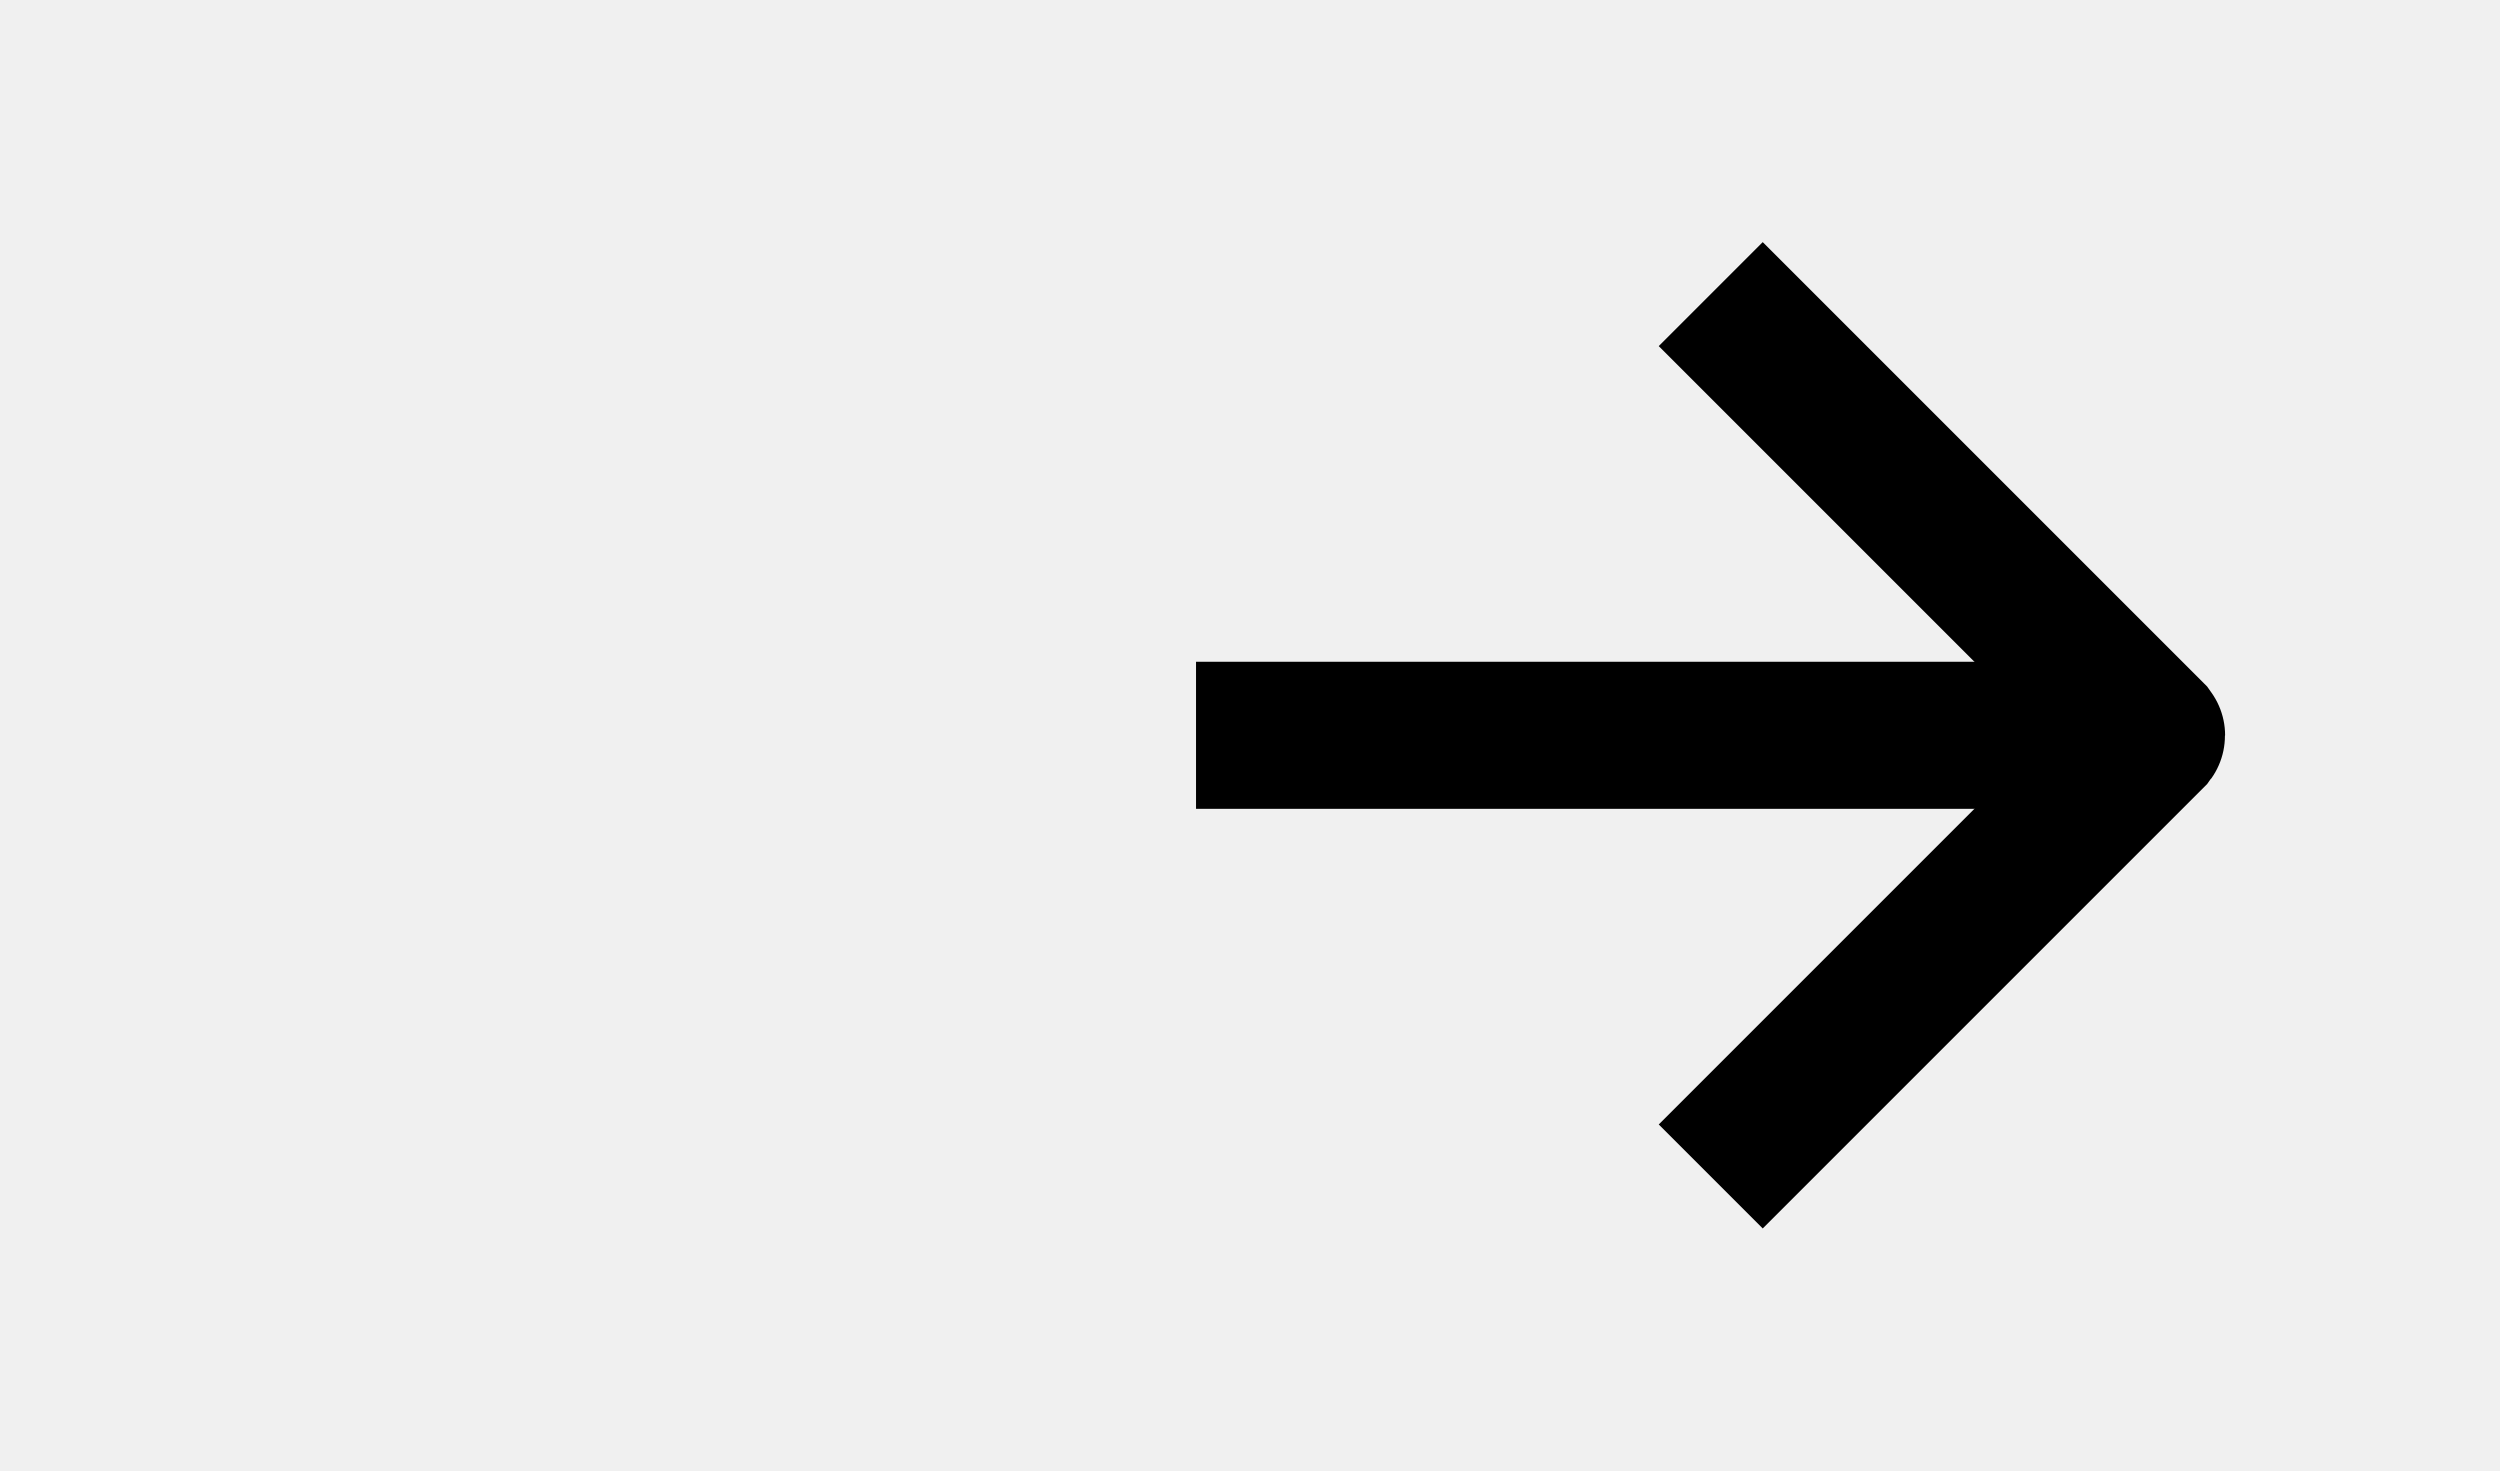
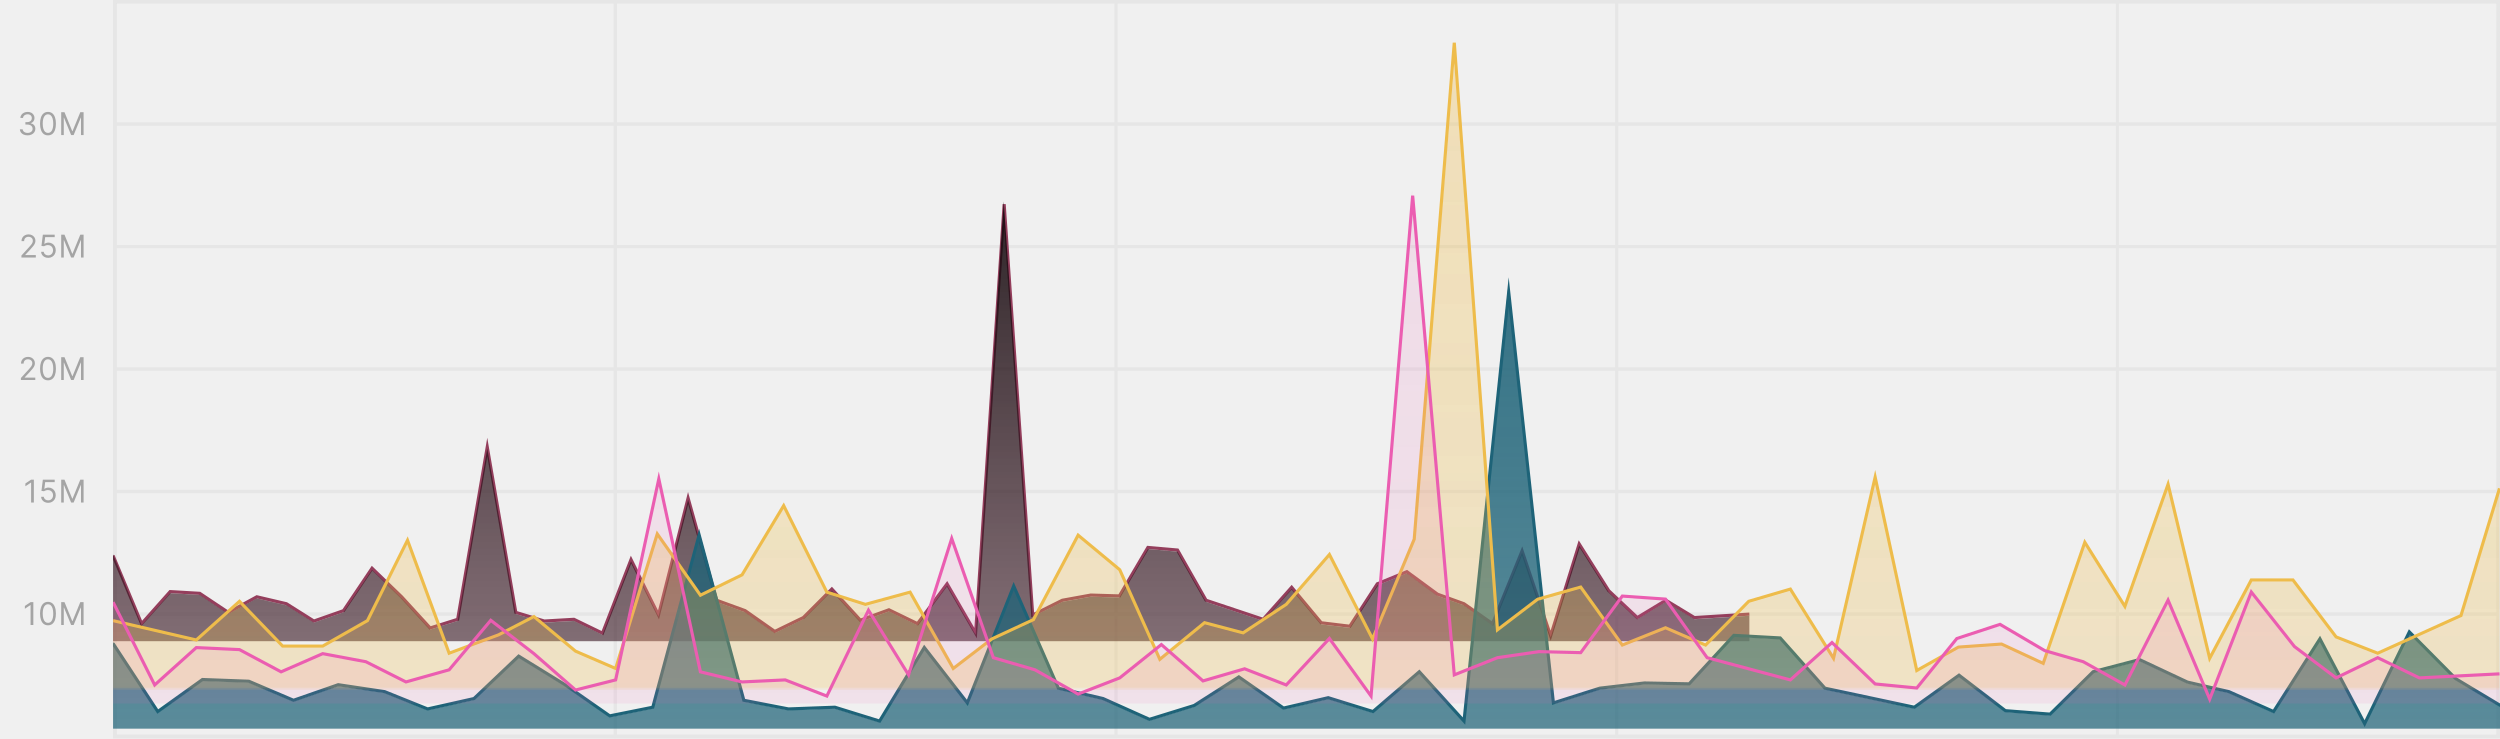
- <svg xmlns="http://www.w3.org/2000/svg" width="34" height="20" viewBox="0 0 34 20" fill="none">
-   <g clip-path="url(#clip0_145_475)">
-     <path d="M23.266 16L29.259 10.007C29.262 10.003 29.262 9.997 29.259 9.993L23.266 4" stroke="black" stroke-width="2" />
-     <path d="M16.266 10H29.266" stroke="black" stroke-width="2" />
+ <svg xmlns="http://www.w3.org/2000/svg" width="796" height="235" viewBox="0 0 796 235" fill="none">
+   <g clip-path="url(#clip0_213_152)">
+     <path d="M8.797 43.099C8.328 43.099 7.91 43.019 7.543 42.858C7.178 42.697 6.888 42.473 6.673 42.187C6.46 41.898 6.344 41.563 6.325 41.182H7.22C7.239 41.416 7.319 41.619 7.461 41.789C7.603 41.957 7.789 42.087 8.019 42.18C8.248 42.272 8.503 42.318 8.782 42.318C9.095 42.318 9.372 42.264 9.613 42.155C9.855 42.046 10.044 41.894 10.181 41.7C10.319 41.506 10.387 41.281 10.387 41.026C10.387 40.758 10.321 40.523 10.189 40.319C10.056 40.113 9.862 39.952 9.606 39.836C9.351 39.72 9.038 39.662 8.669 39.662H8.086V38.881H8.669C8.958 38.881 9.211 38.829 9.429 38.724C9.649 38.62 9.82 38.474 9.944 38.284C10.069 38.095 10.132 37.872 10.132 37.617C10.132 37.37 10.077 37.156 9.968 36.974C9.86 36.791 9.706 36.649 9.507 36.548C9.31 36.446 9.078 36.395 8.811 36.395C8.56 36.395 8.323 36.441 8.101 36.533C7.88 36.623 7.7 36.755 7.561 36.928C7.421 37.098 7.345 37.304 7.333 37.545H6.481C6.495 37.164 6.61 36.831 6.826 36.544C7.041 36.255 7.323 36.03 7.671 35.869C8.021 35.708 8.406 35.628 8.825 35.628C9.275 35.628 9.661 35.719 9.983 35.901C10.305 36.081 10.552 36.319 10.725 36.615C10.898 36.911 10.984 37.231 10.984 37.574C10.984 37.983 10.876 38.333 10.661 38.621C10.448 38.91 10.158 39.11 9.791 39.222V39.278C10.25 39.354 10.609 39.55 10.867 39.864C11.125 40.177 11.254 40.564 11.254 41.026C11.254 41.421 11.146 41.776 10.931 42.091C10.718 42.403 10.427 42.65 10.057 42.83C9.688 43.01 9.268 43.099 8.797 43.099ZM15.278 43.099C14.743 43.099 14.288 42.954 13.911 42.663C13.535 42.369 13.247 41.944 13.048 41.388C12.85 40.829 12.75 40.154 12.75 39.364C12.75 38.578 12.85 37.907 13.048 37.35C13.25 36.791 13.539 36.365 13.915 36.072C14.294 35.776 14.748 35.628 15.278 35.628C15.809 35.628 16.262 35.776 16.639 36.072C17.017 36.365 17.306 36.791 17.505 37.35C17.706 37.907 17.807 38.578 17.807 39.364C17.807 40.154 17.707 40.829 17.509 41.388C17.31 41.944 17.022 42.369 16.646 42.663C16.269 42.954 15.814 43.099 15.278 43.099ZM15.278 42.318C15.809 42.318 16.221 42.062 16.514 41.551C16.808 41.04 16.955 40.311 16.955 39.364C16.955 38.734 16.887 38.198 16.752 37.755C16.62 37.312 16.428 36.975 16.177 36.743C15.928 36.511 15.629 36.395 15.278 36.395C14.753 36.395 14.342 36.654 14.046 37.173C13.75 37.689 13.602 38.419 13.602 39.364C13.602 39.993 13.669 40.528 13.801 40.969C13.934 41.409 14.124 41.744 14.373 41.974C14.624 42.203 14.926 42.318 15.278 42.318ZM19.484 35.727H20.535L23.007 41.764H23.092L25.564 35.727H26.615V43H25.791V37.474H25.72L23.447 43H22.652L20.379 37.474H20.308V43H19.484V35.727Z" fill="#A4A4A4" />
+     <path d="M6.818 82V81.361L9.218 78.733C9.5 78.425 9.732 78.158 9.914 77.93C10.097 77.701 10.232 77.485 10.319 77.284C10.409 77.081 10.454 76.867 10.454 76.645C10.454 76.389 10.393 76.168 10.269 75.981C10.149 75.794 9.983 75.649 9.772 75.548C9.562 75.446 9.325 75.395 9.062 75.395C8.783 75.395 8.539 75.453 8.33 75.569C8.124 75.683 7.965 75.842 7.851 76.048C7.74 76.254 7.684 76.496 7.684 76.773H6.846C6.846 76.347 6.944 75.972 7.141 75.651C7.337 75.329 7.605 75.078 7.943 74.898C8.284 74.718 8.667 74.628 9.09 74.628C9.517 74.628 9.894 74.718 10.223 74.898C10.552 75.078 10.81 75.32 10.997 75.626C11.184 75.931 11.278 76.271 11.278 76.645C11.278 76.912 11.229 77.174 11.132 77.43C11.038 77.683 10.872 77.966 10.635 78.278C10.401 78.588 10.075 78.967 9.659 79.415L8.025 81.162V81.219H11.406V82H6.818ZM15.345 82.099C14.928 82.099 14.553 82.017 14.219 81.851C13.886 81.685 13.618 81.458 13.417 81.169C13.216 80.88 13.105 80.551 13.087 80.182H13.939C13.972 80.511 14.121 80.783 14.386 80.999C14.654 81.212 14.973 81.318 15.345 81.318C15.643 81.318 15.909 81.248 16.141 81.109C16.375 80.969 16.558 80.777 16.691 80.533C16.826 80.287 16.893 80.009 16.893 79.699C16.893 79.382 16.824 79.099 16.684 78.85C16.547 78.599 16.357 78.401 16.116 78.257C15.874 78.113 15.598 78.039 15.288 78.037C15.066 78.035 14.837 78.069 14.603 78.14C14.368 78.209 14.176 78.297 14.024 78.406L13.2 78.307L13.641 74.727H17.419V75.508H14.379L14.123 77.653H14.166C14.315 77.535 14.502 77.437 14.727 77.359C14.952 77.281 15.187 77.242 15.43 77.242C15.875 77.242 16.272 77.348 16.62 77.561C16.97 77.772 17.245 78.061 17.444 78.428C17.645 78.794 17.746 79.213 17.746 79.685C17.746 80.149 17.642 80.563 17.433 80.928C17.227 81.29 16.943 81.576 16.581 81.787C16.219 81.995 15.807 82.099 15.345 82.099ZM19.484 74.727H20.535L23.007 80.764H23.092L25.564 74.727H26.615V82H25.791V76.474H25.72L23.447 82H22.652L20.379 76.474H20.308V82H19.484V74.727Z" fill="#A4A4A4" />
+     <path d="M6.652 121V120.361L9.052 117.733C9.334 117.425 9.566 117.158 9.748 116.93C9.931 116.701 10.066 116.485 10.153 116.284C10.243 116.08 10.288 115.867 10.288 115.645C10.288 115.389 10.226 115.168 10.103 114.981C9.983 114.794 9.817 114.649 9.606 114.548C9.396 114.446 9.159 114.395 8.896 114.395C8.617 114.395 8.373 114.453 8.164 114.569C7.958 114.683 7.799 114.842 7.685 115.048C7.574 115.254 7.518 115.496 7.518 115.773H6.68C6.68 115.347 6.778 114.973 6.975 114.651C7.171 114.329 7.439 114.078 7.777 113.898C8.118 113.718 8.501 113.628 8.924 113.628C9.351 113.628 9.728 113.718 10.057 113.898C10.386 114.078 10.644 114.32 10.831 114.626C11.018 114.931 11.112 115.271 11.112 115.645C11.112 115.912 11.063 116.174 10.966 116.43C10.872 116.683 10.706 116.966 10.469 117.278C10.235 117.589 9.909 117.967 9.493 118.415L7.859 120.162V120.219H11.24V121H6.652ZM15.278 121.099C14.743 121.099 14.288 120.954 13.911 120.663C13.535 120.369 13.247 119.944 13.048 119.388C12.85 118.829 12.75 118.154 12.75 117.364C12.75 116.578 12.85 115.906 13.048 115.35C13.25 114.791 13.539 114.365 13.915 114.072C14.294 113.776 14.748 113.628 15.278 113.628C15.809 113.628 16.262 113.776 16.639 114.072C17.017 114.365 17.306 114.791 17.505 115.35C17.706 115.906 17.807 116.578 17.807 117.364C17.807 118.154 17.707 118.829 17.509 119.388C17.31 119.944 17.022 120.369 16.646 120.663C16.269 120.954 15.814 121.099 15.278 121.099ZM15.278 120.318C15.809 120.318 16.221 120.062 16.514 119.551C16.808 119.04 16.955 118.311 16.955 117.364C16.955 116.734 16.887 116.198 16.752 115.755C16.62 115.312 16.428 114.975 16.177 114.743C15.928 114.511 15.629 114.395 15.278 114.395C14.753 114.395 14.342 114.654 14.046 115.173C13.75 115.689 13.602 116.419 13.602 117.364C13.602 117.993 13.669 118.528 13.801 118.969C13.934 119.409 14.124 119.744 14.373 119.974C14.624 120.203 14.926 120.318 15.278 120.318ZM19.484 113.727H20.535L23.007 119.764H23.092L25.564 113.727H26.615V121H25.791V115.474H25.72L23.447 121H22.652L20.379 115.474H20.308V121H19.484V113.727Z" fill="#A4A4A4" />
+     <path d="M10.781 152.727V160H9.9V153.651H9.857L8.082 154.83V153.935L9.9 152.727H10.781ZM15.345 160.099C14.928 160.099 14.553 160.017 14.219 159.851C13.886 159.685 13.618 159.458 13.417 159.169C13.216 158.88 13.105 158.551 13.087 158.182H13.939C13.972 158.511 14.121 158.783 14.386 158.999C14.654 159.212 14.973 159.318 15.345 159.318C15.643 159.318 15.909 159.248 16.141 159.109C16.375 158.969 16.558 158.777 16.691 158.533C16.826 158.287 16.893 158.009 16.893 157.699C16.893 157.382 16.824 157.099 16.684 156.85C16.547 156.599 16.357 156.402 16.116 156.257C15.874 156.113 15.598 156.039 15.288 156.037C15.066 156.035 14.837 156.069 14.603 156.14C14.368 156.209 14.176 156.297 14.024 156.406L13.2 156.307L13.641 152.727H17.419V153.509H14.379L14.123 155.653H14.166C14.315 155.535 14.502 155.437 14.727 155.359C14.952 155.281 15.187 155.241 15.43 155.241C15.875 155.241 16.272 155.348 16.62 155.561C16.97 155.772 17.245 156.061 17.444 156.428C17.645 156.795 17.746 157.214 17.746 157.685C17.746 158.149 17.642 158.563 17.433 158.928C17.227 159.29 16.943 159.576 16.581 159.787C16.219 159.995 15.807 160.099 15.345 160.099ZM19.484 152.727H20.535L23.007 158.764H23.092L25.564 152.727H26.615V160H25.791V154.474H25.72L23.447 160H22.652L20.379 154.474H20.308V160H19.484V152.727Z" fill="#A4A4A4" />
+     <path d="M10.615 191.727V199H9.734V192.651H9.691L7.916 193.83V192.935L9.734 191.727H10.615ZM15.278 199.099C14.743 199.099 14.288 198.954 13.911 198.663C13.535 198.369 13.247 197.944 13.048 197.388C12.85 196.829 12.75 196.154 12.75 195.364C12.75 194.578 12.85 193.906 13.048 193.35C13.25 192.791 13.539 192.365 13.915 192.072C14.294 191.776 14.748 191.628 15.278 191.628C15.809 191.628 16.262 191.776 16.639 192.072C17.017 192.365 17.306 192.791 17.505 193.35C17.706 193.906 17.807 194.578 17.807 195.364C17.807 196.154 17.707 196.829 17.509 197.388C17.31 197.944 17.022 198.369 16.646 198.663C16.269 198.954 15.814 199.099 15.278 199.099ZM15.278 198.318C15.809 198.318 16.221 198.062 16.514 197.551C16.808 197.04 16.955 196.311 16.955 195.364C16.955 194.734 16.887 194.198 16.752 193.755C16.62 193.312 16.428 192.975 16.177 192.743C15.928 192.511 15.629 192.395 15.278 192.395C14.753 192.395 14.342 192.654 14.046 193.173C13.75 193.689 13.602 194.419 13.602 195.364C13.602 195.993 13.669 196.528 13.801 196.969C13.934 197.409 14.124 197.744 14.373 197.974C14.624 198.203 14.926 198.318 15.278 198.318ZM19.484 191.727H20.535L23.007 197.764H23.092L25.564 191.727H26.615V199H25.791V193.474H25.72L23.447 199H22.652L20.379 193.474H20.308V199H19.484V191.727Z" fill="#A4A4A4" />
+   </g>
+   <g clip-path="url(#clip1_213_152)">
+     <g clip-path="url(#clip2_213_152)">
+       <path d="M36.5 234.5V0.5H795.5V234.5H36.5Z" stroke="#C4C4C4" stroke-miterlimit="10" />
+       <path d="M36.5 0.5H795.5V39.5H36.5V0.5Z" stroke="#E6E6E6" stroke-miterlimit="10" />
+       <path d="M36.5 78.5H795.5V117.5H36.5V78.5Z" stroke="#E6E6E6" stroke-miterlimit="10" />
+       <path d="M36.5 156.5H795.5V195.5H36.5V156.5Z" stroke="#E6E6E6" stroke-miterlimit="10" />
+       <path d="M36.5 39.5H795.5V78.5H36.5V39.5Z" stroke="#E6E6E6" stroke-miterlimit="10" />
+       <path d="M36.5 0.5H195.922V234.5H36.5V0.5Z" stroke="#E6E6E6" stroke-miterlimit="10" />
+       <path d="M195.919 0.5H355.342V234.5H195.919V0.5Z" stroke="#E6E6E6" stroke-miterlimit="10" />
+       <path d="M514.759 0.5H674.181V234.5H514.759V0.5Z" stroke="#E6E6E6" stroke-miterlimit="10" />
+       <path d="M36.5 117.5H795.5V156.5H36.5V117.5Z" stroke="#E6E6E6" stroke-miterlimit="10" />
+       <path d="M36.5 195.5H795.5V234.5H36.5V195.5Z" stroke="#E6E6E6" stroke-miterlimit="10" />
+       <path d="M36 176.886L45.087 198.566L54.174 188.365L63.598 188.917L72.685 194.982L81.773 190.019L91.196 192.225L99.947 197.74L109.371 194.431L118.458 180.921L127.882 190.019L136.969 199.945L145.719 197.188L155.143 142.32L164.23 194.982L173.317 197.74L182.741 197.188L191.828 201.599L200.916 178.164L209.667 195.809L219.09 158.588L228.178 191.122L237.265 194.431L246.688 201.048L255.776 196.636L264.863 187.538L273.95 197.464L283.037 194.155L292.125 198.566L301.549 185.883L310.636 201.599L319.723 65.01L328.81 195.809L338.234 191.122L347.321 189.468L356.408 189.744L365.495 174.303L374.919 175.13L384.006 191.122L402.181 197.188L411.268 186.987L420.692 198.291L429.779 199.394L438.529 185.883L447.953 182.024L457.714 189.193L466.127 192.225L475.215 198.566L484.638 175.406L493.726 202.427L502.813 173.201L512.237 188.089L521.324 196.636L530.411 191.122L539.498 196.636L556.999 195.534" stroke="#943E5C" stroke-miterlimit="10" />
+       <path d="M45.087 199.087L36 176.479V204.152H557V196.055L539.498 197.158L530.411 191.644L521.324 197.158L512.237 188.61L502.813 173.722L493.726 202.948L484.638 175.928L475.215 199.087L466.127 192.746L457.714 189.714L447.953 182.545L438.529 186.405L429.779 199.915L420.692 198.812L411.268 187.508L402.181 197.709L384.006 191.644L374.919 175.652L365.495 174.824L356.408 190.265L347.321 189.989L338.234 191.644L328.81 196.33L319.583 64.152L310.636 202.121L301.549 186.405L292.125 199.087L283.038 194.677L273.95 197.985L264.863 188.059L255.776 197.158L246.688 201.569L237.265 194.952L228.178 191.644L219.09 159.109L209.667 196.33L200.916 178.685L191.828 202.121L182.741 197.709L173.317 198.261L164.23 195.503L155.143 142.841L145.719 197.709L136.969 200.466L127.882 190.54L118.458 181.442L109.371 194.952L99.947 198.261L91.196 192.746L81.773 190.54L72.685 195.503L63.598 189.438L54.174 188.887L45.087 199.087Z" fill="url(#paint0_linear_213_152)" />
+       <path d="M36 204.877L50.233 226.557L64.465 216.356L79.225 216.907L93.457 222.972L107.69 218.009L122.45 220.215L136.155 225.73L150.915 222.421L165.147 208.911L179.907 218.009L194.14 227.935L207.845 225.178L222.604 170.31L236.837 222.972L251.069 225.73L265.829 225.178L280.061 229.59L294.295 206.154L308 223.8L322.76 186.578L336.992 219.113L351.225 222.421L365.984 229.038L380.217 224.627L394.449 215.528L408.682 225.454L422.914 222.146L437.147 226.557L451.907 213.874L466.14 229.59L480.372 93L494.604 223.8L509.364 219.113L523.597 217.458L537.829 217.734L552.061 202.293L566.821 203.121L581.053 219.113L609.519 225.178L623.752 214.977L638.512 226.281L652.744 227.384L666.449 213.874L681.209 210.014L696.496 217.183L709.674 220.215L723.906 226.557L738.666 203.397L752.899 230.417L767.132 201.191L781.891 216.08L796.124 224.627L810.356 219.113L824.589 224.627L851.999 223.524" stroke="#1E6378" stroke-miterlimit="10" />
+       <path d="M50.233 226.935L36 204.327V232H852V223.903L824.589 225.005L810.356 219.491L796.124 225.005L781.891 216.458L767.132 201.57L752.899 230.796L738.666 203.775L723.906 226.935L709.674 220.594L696.496 217.561L681.209 210.393L666.449 214.252L652.744 227.762L638.512 226.66L623.752 215.356L609.519 225.557L581.053 219.491L566.821 203.499L552.061 202.672L537.829 218.113L523.597 217.837L509.364 219.491L494.604 224.178L480.153 92L466.14 229.968L451.907 214.252L437.147 226.935L422.915 222.524L408.682 225.833L394.449 215.907L380.217 225.005L365.984 229.417L351.225 222.8L336.992 219.491L322.76 186.957L308 224.178L294.295 206.532L280.061 229.968L265.829 225.557L251.069 226.109L236.837 223.351L222.604 170.689L207.845 225.557L194.14 228.314L179.907 218.388L165.147 209.289L150.915 222.8L136.155 226.109L122.45 220.594L107.69 218.388L93.457 223.351L79.225 217.285L64.465 216.734L50.233 226.935Z" fill="url(#paint1_linear_213_152)" />
+       <path d="M62.506 203.773L36 197.617V219H795.846V155.492L783.574 195.996L757.068 207.986L743.815 202.801L730.071 184.655H716.818L703.565 209.606L690.311 154.196L676.567 193.08L663.805 172.666L650.552 211.226L637.299 205.069L623.555 206.042L610.302 213.494L597.049 151.928L583.796 209.606L570.052 187.572L556.799 191.46L543.055 205.394L530.292 199.885L516.548 205.394L503.295 186.923L489.551 190.812L476.789 200.533L463.045 19.593L450.283 171.694L437.03 203.449L423.286 176.554L409.542 192.432L395.798 201.505L383.526 198.265L369.291 209.93L356.529 181.415L343.276 170.398L329.041 197.293L315.788 203.449L303.517 212.846L289.773 188.544L275.538 192.432L263.266 188.544L249.522 161.001L236.269 183.035L223.016 189.516L209.272 170L196.019 212.846L183.257 207.338L170.004 196.321L158.714 202.153L143.007 207.986L129.754 172.018L116.991 197.617L102.757 205.718H89.994L76.25 191.46L62.506 203.773Z" fill="url(#paint2_linear_213_152)" />
+       <path d="M62.506 204.366L36 198.21V219.593H795.846V156.085L783.574 196.589L757.068 208.579L743.815 203.394L730.071 185.248H716.818L703.565 210.199L690.311 154.789L676.567 193.673L663.805 173.259L650.552 211.819L637.299 205.662L623.555 206.635L610.302 214.087L597.049 152.521L583.796 210.199L570.052 188.165L556.799 192.053L543.055 205.987L530.292 200.478L516.548 205.987L503.295 187.516L489.551 191.405L476.789 201.126L463.045 20.186L450.283 172.287L437.03 204.042L423.286 177.147L409.542 193.025L395.798 202.098L383.526 198.858L369.291 210.523L356.529 182.008L343.276 170.991L329.041 197.886L315.788 204.042L303.517 213.439L289.773 189.137L275.538 193.025L263.266 189.137L249.522 161.594L236.269 183.628L223.016 190.109L209.272 170.593L196.019 213.439L183.257 207.931L170.004 196.914L158.714 202.746L143.007 208.579L129.754 172.611L116.991 198.21L102.757 206.311H89.994L76.25 192.053L62.506 204.366Z" fill="url(#paint3_linear_213_152)" />
+       <path d="M36 197.617L62.506 203.773L76.25 191.46L89.994 205.718H102.757L116.991 197.617L129.754 172.018L143.007 207.986L158.714 202.153L170.004 196.321L183.257 207.338L196.019 212.846L209.272 170L223.016 189.516L236.269 183.035L249.522 161.001L263.266 188.544L275.538 192.432L289.773 188.544L303.517 212.846L315.788 203.449L329.041 197.293L343.276 170.398L356.529 181.415L369.291 209.93L383.526 198.265L395.798 201.505L409.542 192.432L423.286 176.554L437.03 203.449L450.283 171.694L463.045 13.593L476.789 200.533L489.551 190.812L503.295 186.923L516.548 205.394L530.292 199.885L543.055 205.394L556.799 191.46L570.052 187.572L583.796 209.606L597.049 151.928L610.302 213.494L623.555 206.042L637.299 205.069L650.552 211.226L663.805 172.666L676.567 193.08L690.311 154.196L703.565 209.606L716.818 184.655H730.071L743.815 202.801L757.068 207.986L783.574 195.996L795.845 155.492" stroke="#EEBC4B" stroke-miterlimit="10" />
+       <path d="M36 191.72L49.253 218.092L62.506 206.193L76.25 206.836L89.503 213.911L102.757 208.122L116.5 210.695L129.263 217.128L143.007 213.268L156.26 197.509L170.004 208.122L183.257 219.7L196.019 216.484L209.763 152.483L223.016 213.911L236.269 217.128L250.013 216.484L263.266 221.63L276.52 194.293L289.282 214.876L303.026 171.459L316.279 209.409L329.532 213.268L343.276 220.987L356.529 215.841L369.782 205.228L383.035 216.806L396.288 212.947L409.542 218.092L423.286 203.298L436.539 221.63L449.792 62.303L463.045 214.876L476.789 209.409L490.042 207.479L503.295 207.801L516.548 189.79L530.292 190.755L543.545 209.409L570.052 216.484L583.305 204.585L597.049 217.771L610.302 219.057L623.064 203.298L636.808 198.796L651.043 207.158L663.314 210.695L676.567 218.092L690.311 191.077L703.565 222.595L716.818 188.504L730.562 205.871L743.815 215.841L757.068 209.409L770.321 215.841L795.845 214.555" stroke="#EB5DB1" stroke-miterlimit="10" />
+       <path d="M49.253 218.092L36 191.72V224H795.846V214.555L770.321 215.841L757.068 209.409L743.815 215.841L730.562 205.871L716.818 188.504L703.565 222.595L690.311 191.077L676.567 218.092L663.314 210.695L651.043 207.158L636.808 198.796L623.064 203.298L610.302 219.057L597.049 217.771L583.305 204.585L570.052 216.484L543.545 209.409L530.292 190.755L516.548 189.79L503.295 207.801L490.042 207.479L476.789 209.409L463.045 214.876L449.588 60.695L436.539 221.63L423.286 203.298L409.542 218.092L396.289 212.947L383.035 216.806L369.782 205.228L356.529 215.841L343.276 220.987L329.532 213.268L316.279 209.409L303.026 171.459L289.282 214.876L276.52 194.293L263.266 221.63L250.013 216.484L236.269 217.128L223.016 213.911L209.763 152.483L196.019 216.484L183.257 219.7L170.004 208.122L156.26 197.509L143.007 213.268L129.263 217.128L116.5 210.695L102.757 208.122L89.503 213.911L76.25 206.836L62.506 206.193L49.253 218.092Z" fill="url(#paint4_linear_213_152)" />
+     </g>
  </g>
  <defs>
-     <clipPath id="clip0_145_475">
-       <rect width="33" height="20" fill="white" transform="translate(0.265625)" />
+     <linearGradient id="paint0_linear_213_152" x1="-27.152" y1="-2.25727e-05" x2="-27.152" y2="521" gradientUnits="userSpaceOnUse">
+       <stop />
+       <stop offset="1" stop-color="#943E5C" stop-opacity="0" />
+     </linearGradient>
+     <linearGradient id="paint1_linear_213_152" x1="-55" y1="1.91075e-06" x2="-55" y2="816" gradientUnits="userSpaceOnUse">
+       <stop stop-color="#1E6378" />
+       <stop offset="1" stop-color="#1E6378" stop-opacity="0" />
+     </linearGradient>
+     <linearGradient id="paint2_linear_213_152" x1="17.407" y1="1.7763e-05" x2="17.407" y2="759.846" gradientUnits="userSpaceOnUse">
+       <stop stop-color="#EEBC4B" stop-opacity="0.194" />
+       <stop offset="1" stop-color="#EEBC4B" stop-opacity="0.01" />
+     </linearGradient>
+     <linearGradient id="paint3_linear_213_152" x1="16.814" y1="3.60649e-05" x2="16.814" y2="759.846" gradientUnits="userSpaceOnUse">
+       <stop stop-color="#EEBC4B" stop-opacity="0.194" />
+       <stop offset="1" stop-color="#EEBC4B" stop-opacity="0.01" />
+     </linearGradient>
+     <linearGradient id="paint4_linear_213_152" x1="-23.695" y1="-4.73049e-05" x2="-23.695" y2="759.846" gradientUnits="userSpaceOnUse">
+       <stop stop-color="#EB5DB1" stop-opacity="0.152" />
+       <stop offset="1" stop-color="#EB5DB1" stop-opacity="0" />
+     </linearGradient>
+     <clipPath id="clip0_213_152">
+       <rect width="28" height="235" fill="white" />
+     </clipPath>
+     <clipPath id="clip1_213_152">
+       <rect width="760" height="235" fill="white" transform="translate(36)" />
+     </clipPath>
+     <clipPath id="clip2_213_152">
+       <rect width="760" height="235" fill="white" transform="translate(36)" />
    </clipPath>
  </defs>
</svg>
